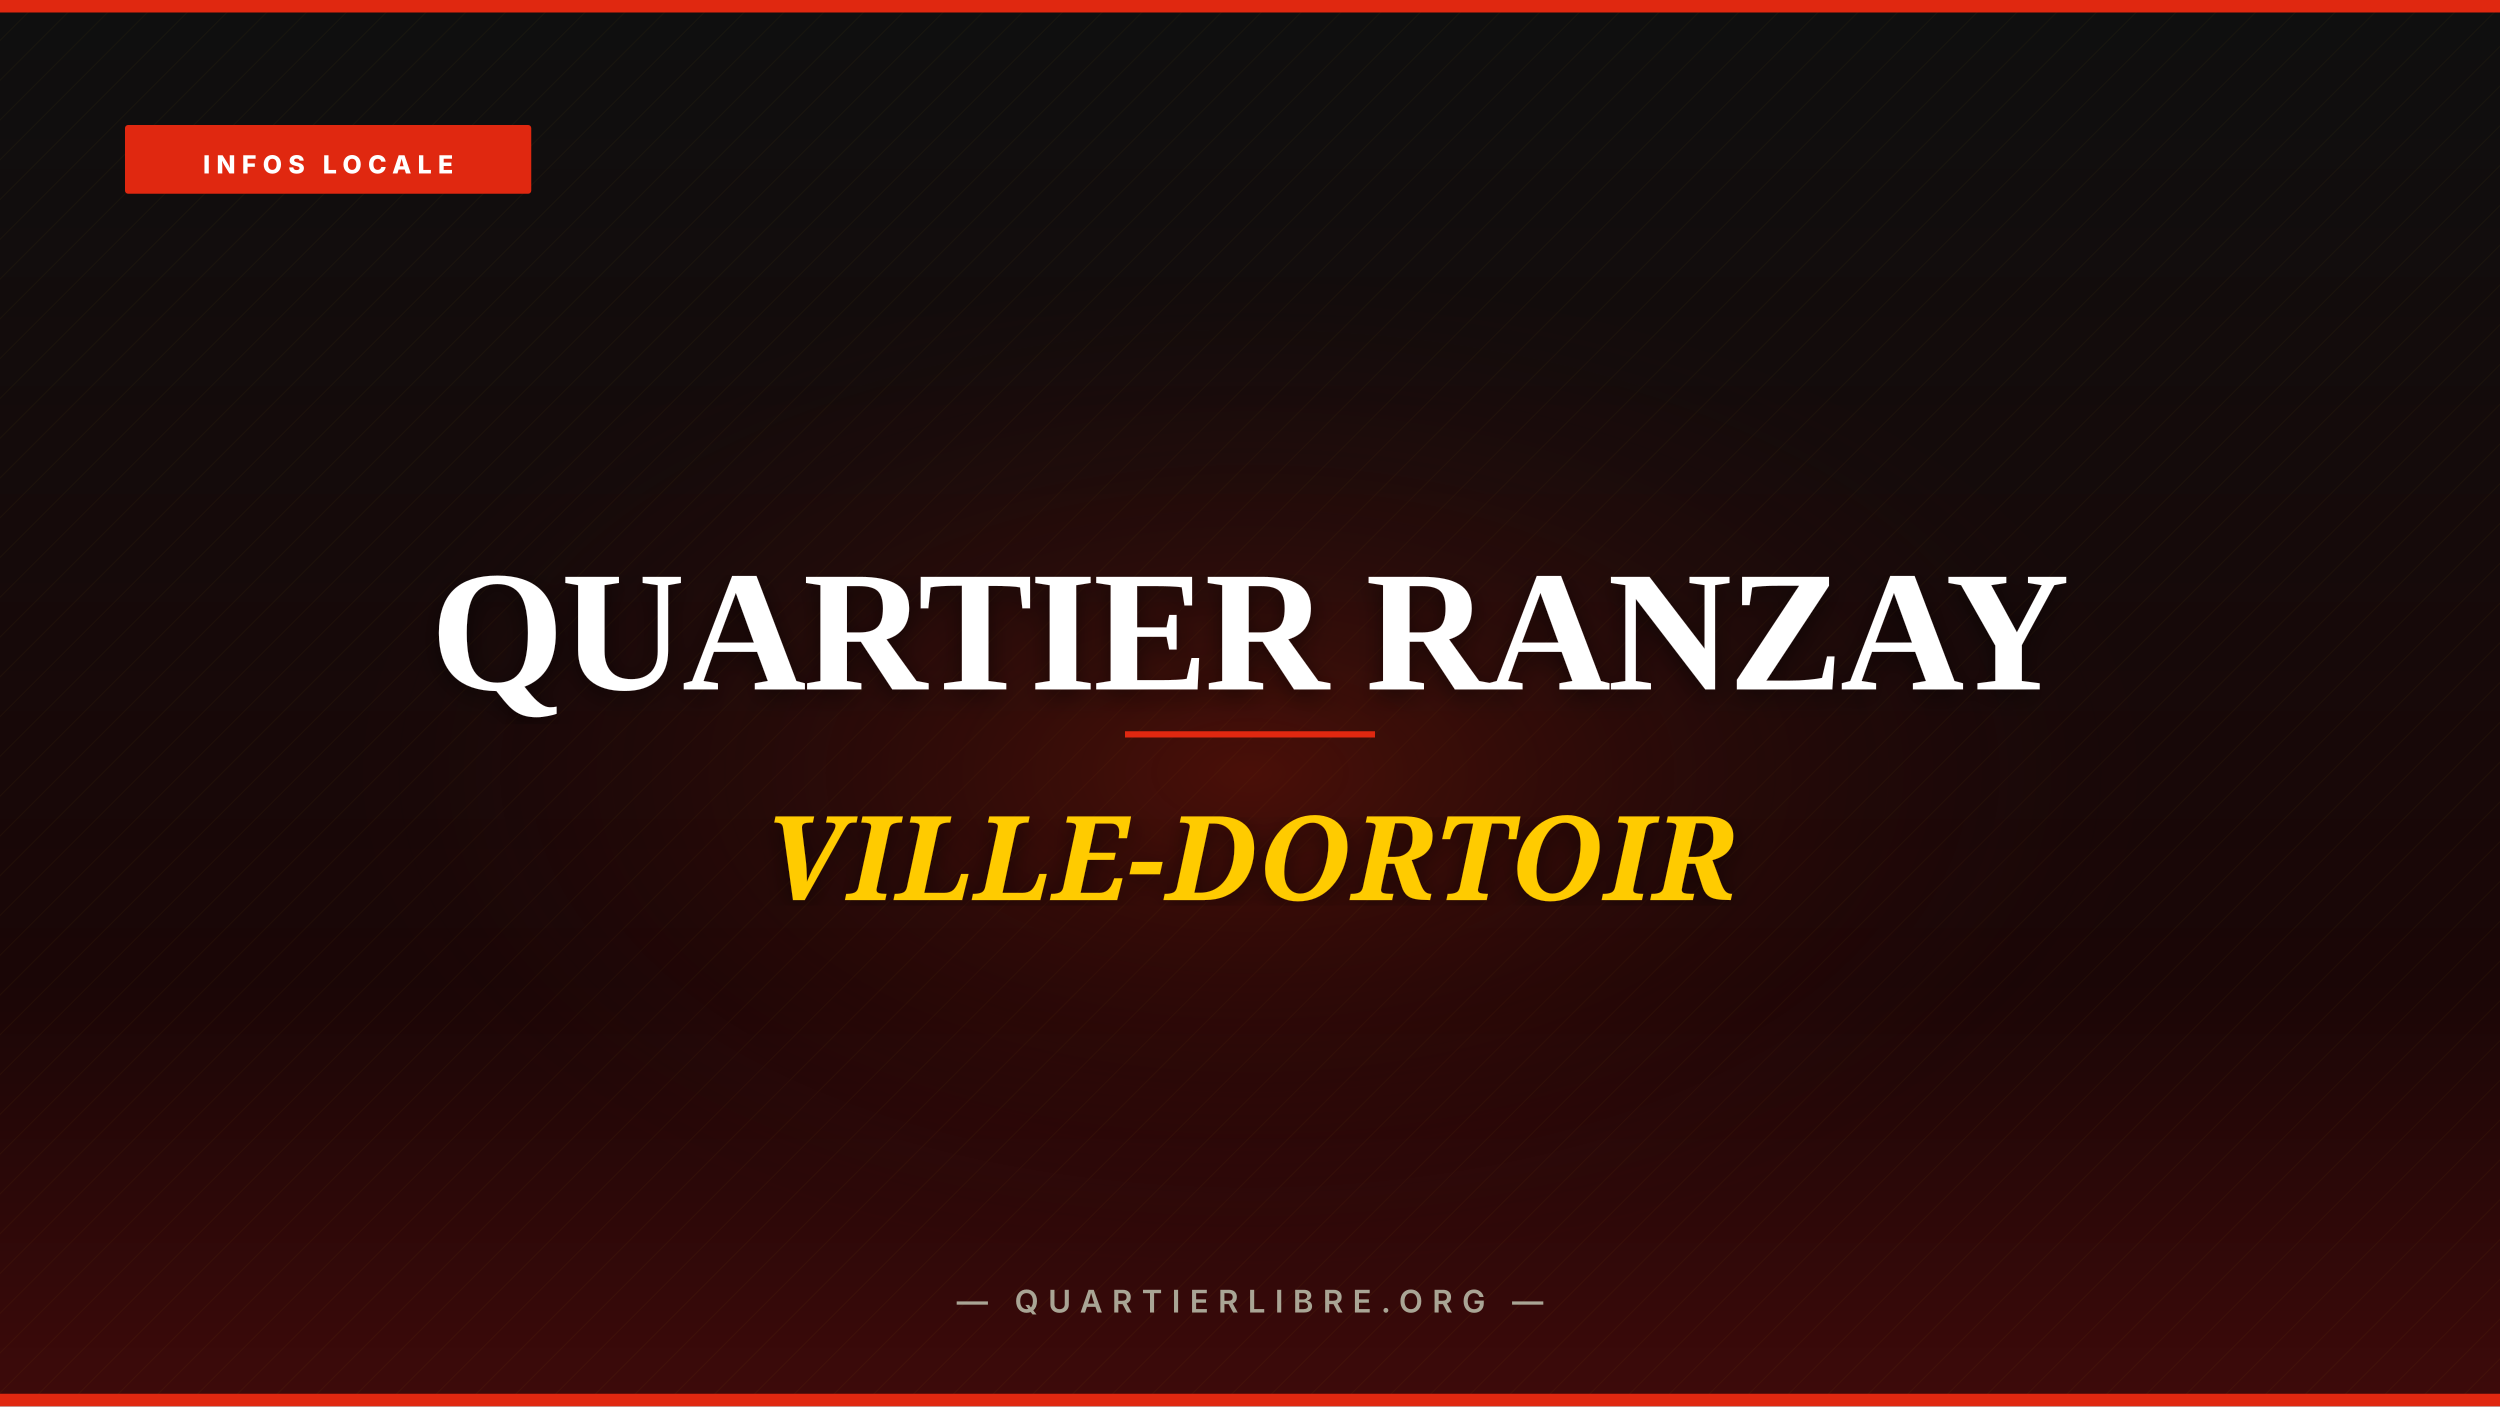
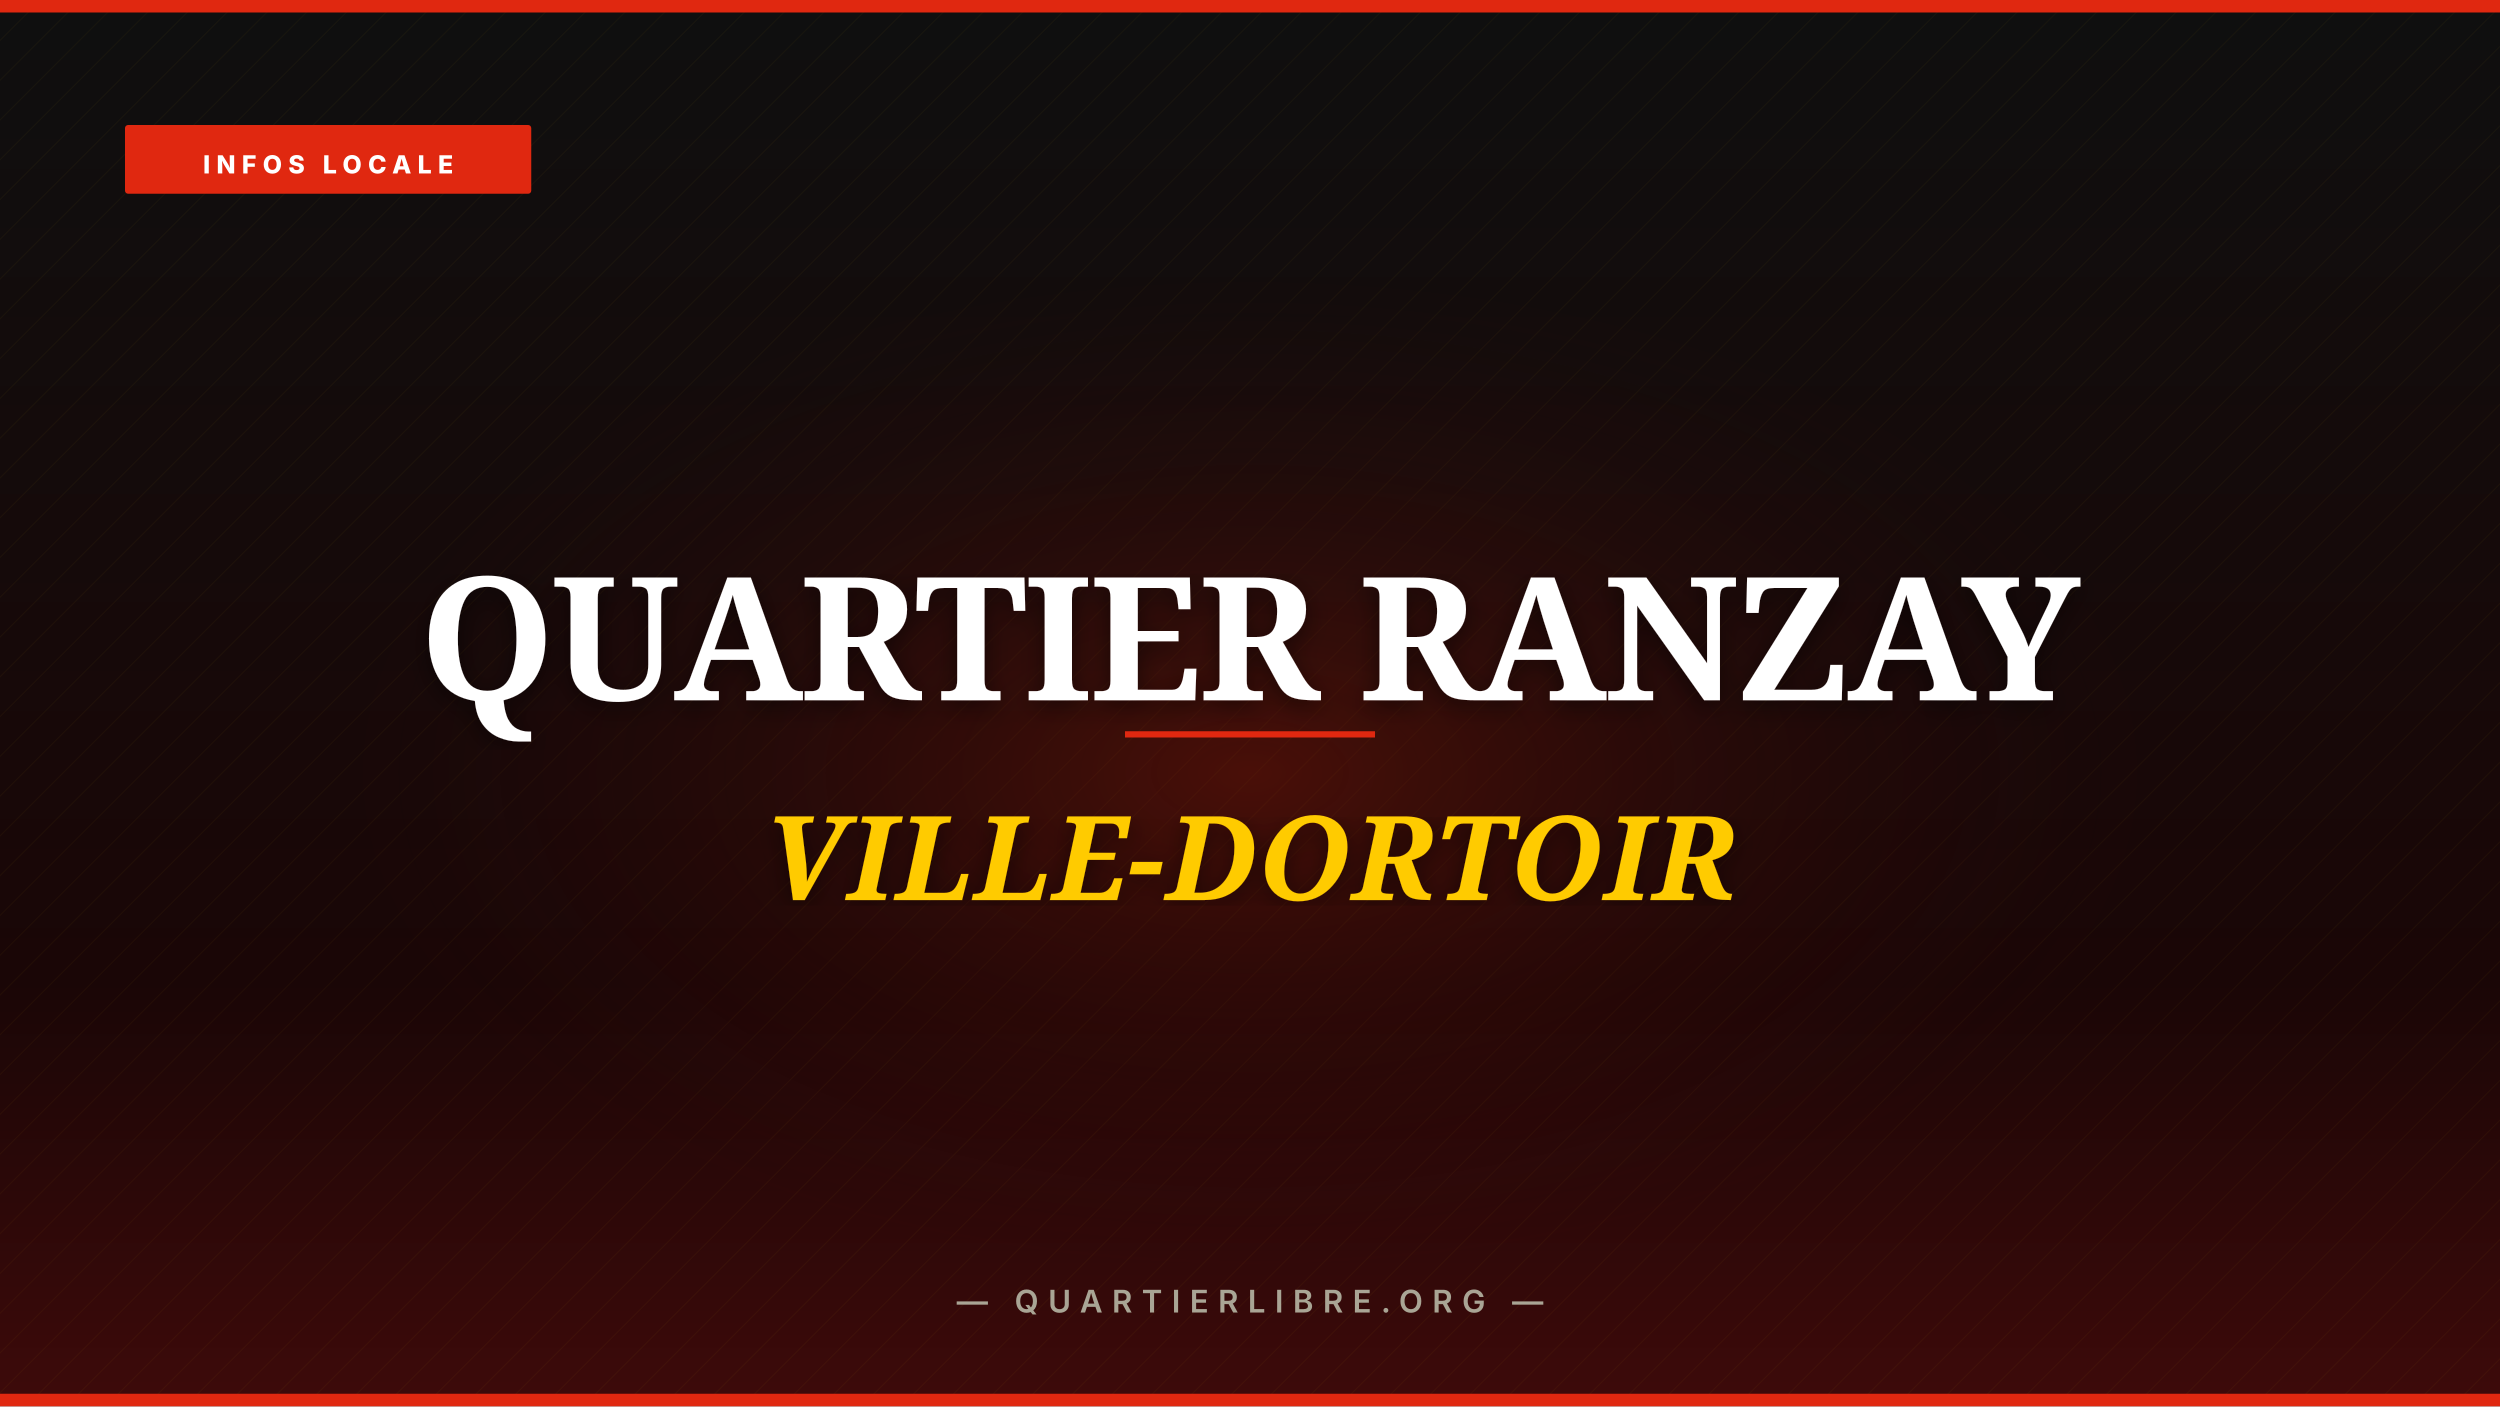
<svg xmlns="http://www.w3.org/2000/svg" viewBox="0 0 1600 900" width="1600" height="900" role="img" aria-label="QUARTIER RANZAY — VILLE-DORTOIR">
  <defs>
    <linearGradient id="bg" x1="0" y1="0" x2="0" y2="1">
      <stop offset="0%" stop-color="#0f0f0f" />
      <stop offset="70%" stop-color="#1a0606" />
      <stop offset="100%" stop-color="#3d0a0a" />
    </linearGradient>
    <radialGradient id="glow" cx="50%" cy="55%" r="60%">
      <stop offset="0%" stop-color="#a51d08" stop-opacity="0.35" />
      <stop offset="60%" stop-color="#3d0a0a" stop-opacity="0" />
    </radialGradient>
    <pattern id="hatches" patternUnits="userSpaceOnUse" width="18" height="18" patternTransform="rotate(45)">
      <line x1="0" y1="0" x2="0" y2="18" stroke="#ffcb05" stroke-width="0.8" stroke-opacity="0.06" />
    </pattern>
    <filter id="textshadow" x="-5%" y="-5%" width="110%" height="110%">
      <feDropShadow dx="0" dy="4" stdDeviation="8" flood-color="#000" flood-opacity="0.5" />
    </filter>
  </defs>
  <rect width="1600" height="900" fill="url(#bg)" />
  <rect width="1600" height="900" fill="url(#hatches)" />
  <rect width="1600" height="900" fill="url(#glow)" />
  <rect x="0" y="0" width="1600" height="8" fill="#e02810" />
  <rect x="0" y="892" width="1600" height="8" fill="#e02810" />
  <g transform="translate(80, 80)">
    <rect x="0" y="0" width="260" height="44" fill="#e02810" rx="2" />
    <text x="130" y="31" font-family="Inter, system-ui, sans-serif" font-weight="800" font-size="16" letter-spacing="4" fill="#ffffff" text-anchor="middle">INFOS LOCALE</text>
  </g>
-   <text x="800" y="410" font-family="Fraunces, Georgia, 'Times New Roman', serif" font-weight="900" font-size="110" letter-spacing="-2" fill="#ffffff" text-anchor="middle" dominant-baseline="middle" filter="url(#textshadow)">QUARTIER RANZAY</text>
+   <text x="800" y="410" font-family="Fraunces, Georgia, serif" font-weight="900" font-size="110" letter-spacing="-2" fill="#ffffff" text-anchor="middle" dominant-baseline="middle" filter="url(#textshadow)">QUARTIER RANZAY</text>
  <line x1="720" y1="470" x2="880" y2="470" stroke="#e02810" stroke-width="4" />
  <text x="800" y="550" font-family="Fraunces, Georgia, serif" font-weight="900" font-style="italic" font-size="75" letter-spacing="1" fill="#ffcb05" text-anchor="middle" dominant-baseline="middle" filter="url(#textshadow)">VILLE-DORTOIR</text>
-   <text x="800" y="840" font-family="Inter, system-ui, sans-serif" font-weight="600" font-size="20" letter-spacing="6" fill="#a9a595" text-anchor="middle" text-transform="uppercase">— QUARTIERLIBRE.ORG —</text>
+   <text x="800" y="840" font-family="Inter, system-ui, sans-serif" font-weight="600" font-size="20" letter-spacing="6" fill="#a9a595" text-anchor="middle">— QUARTIERLIBRE.ORG —</text>
</svg>
